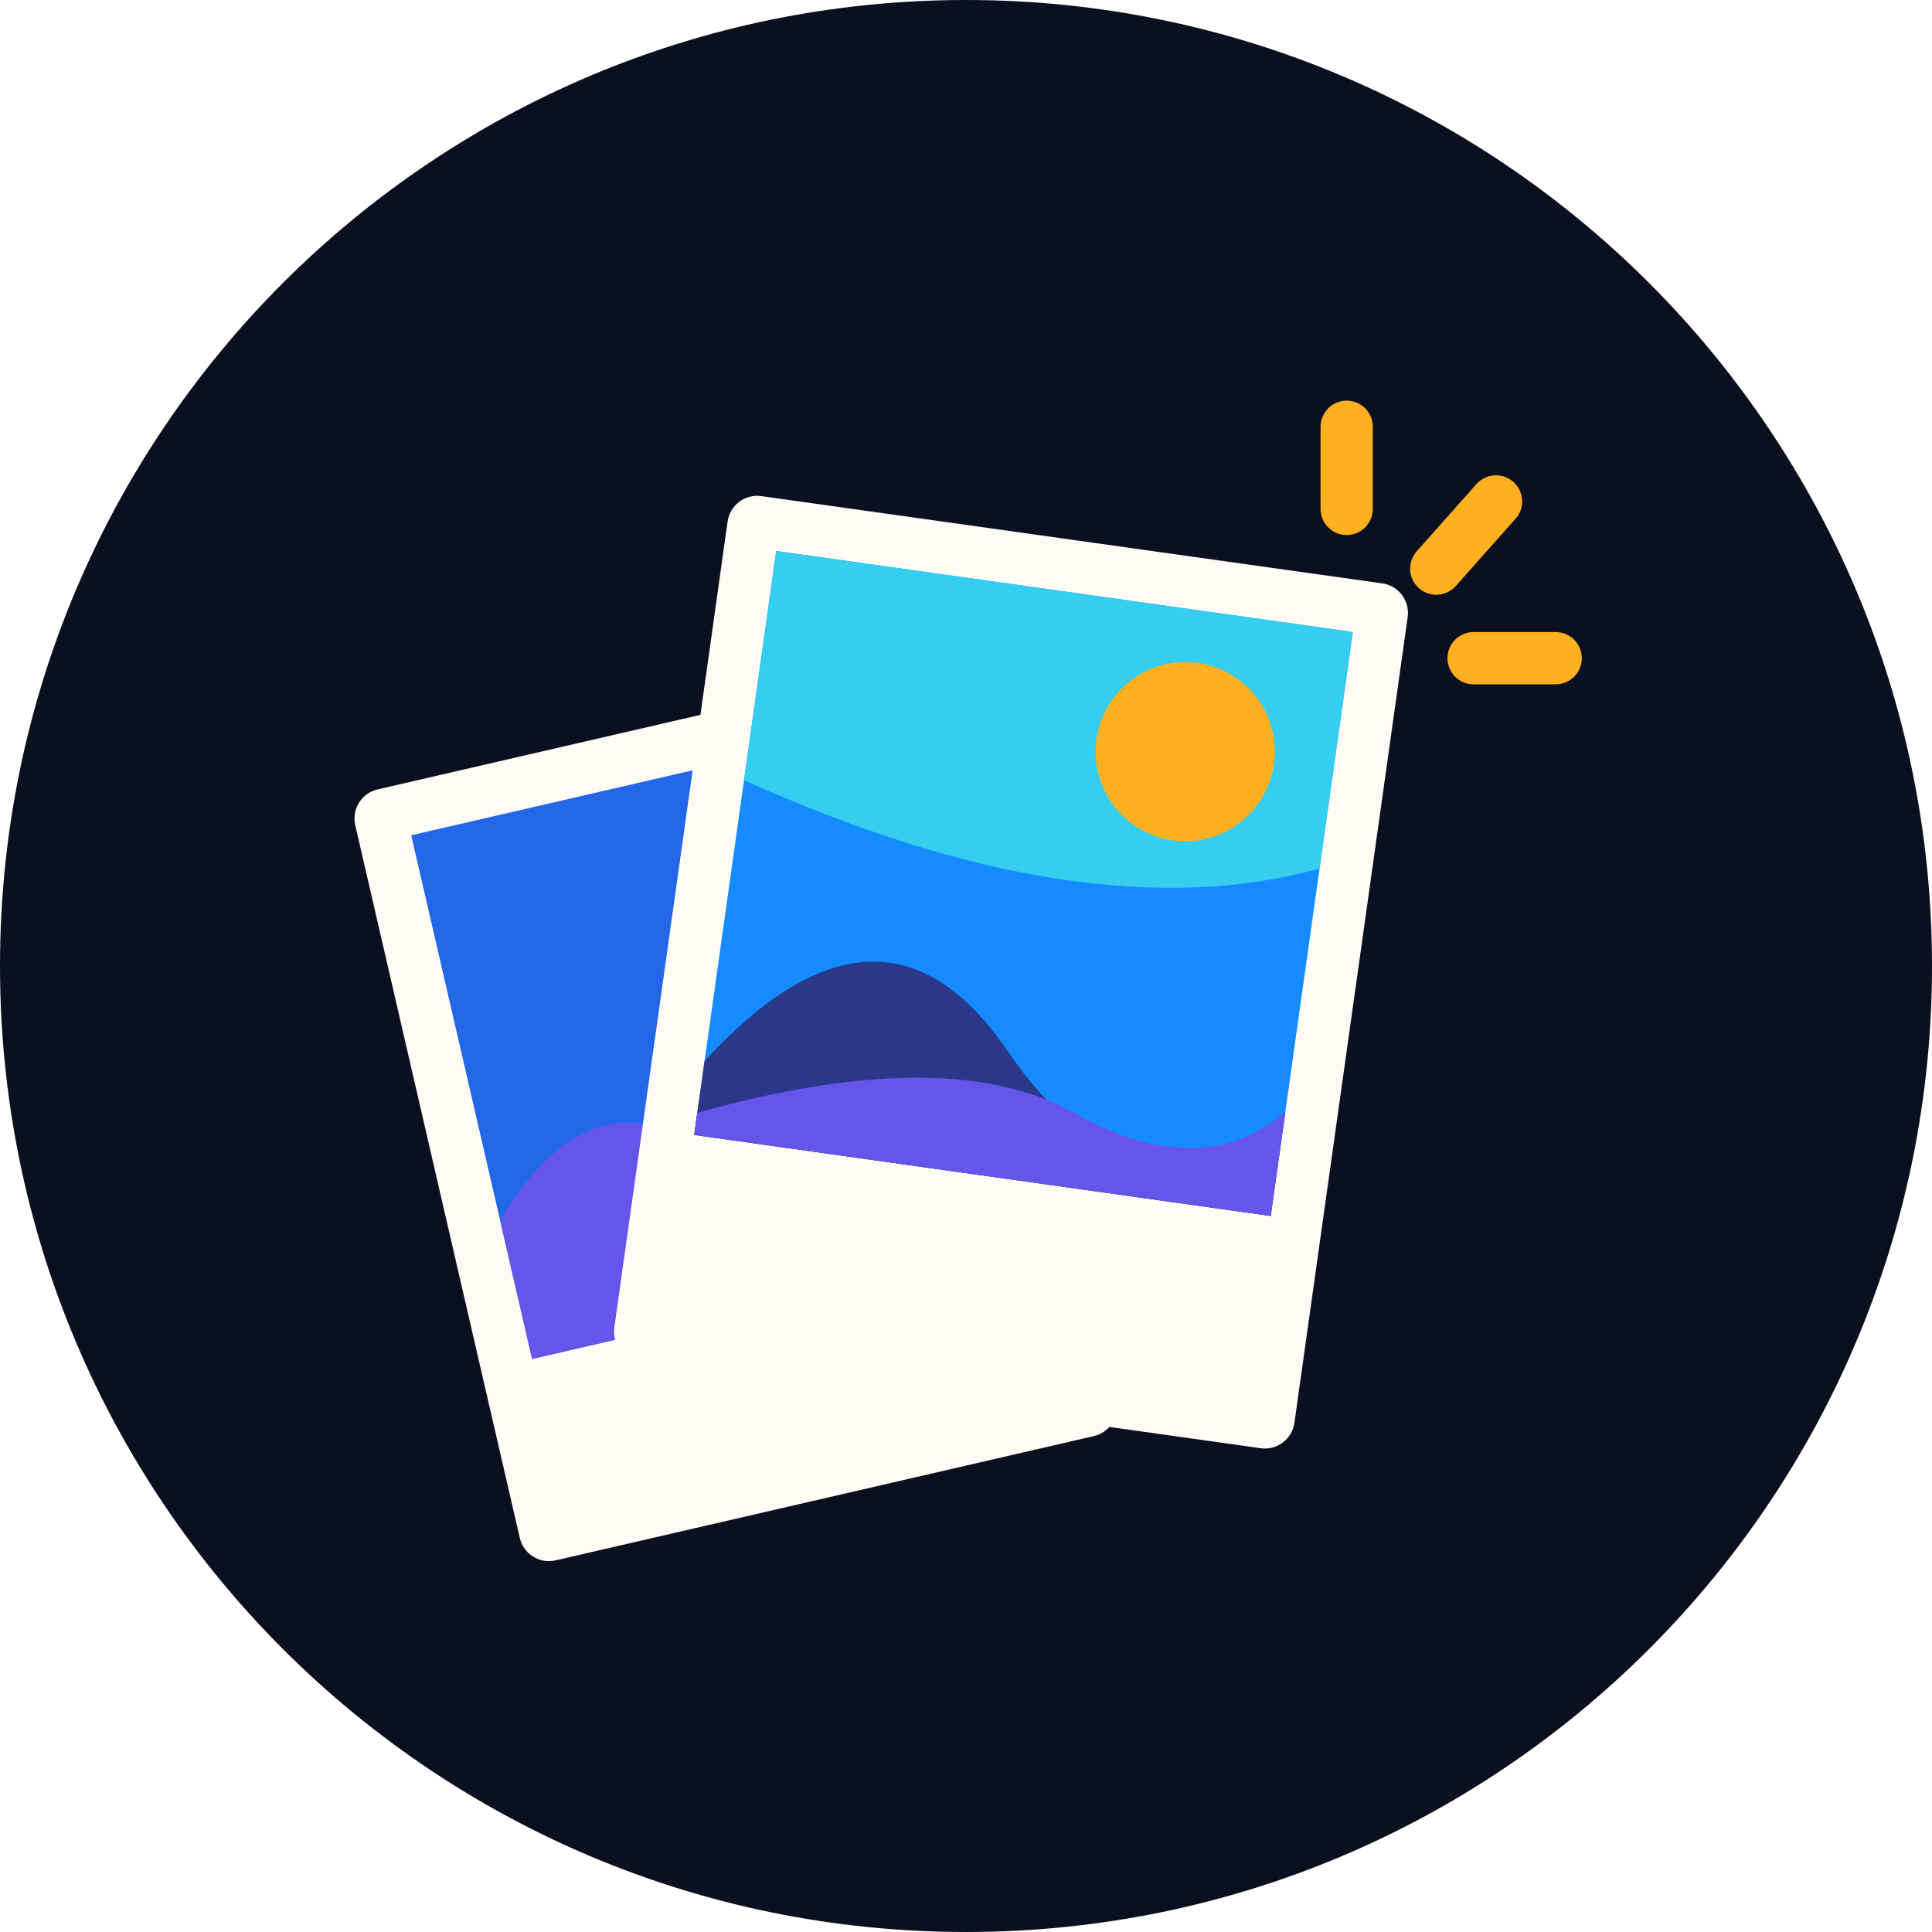
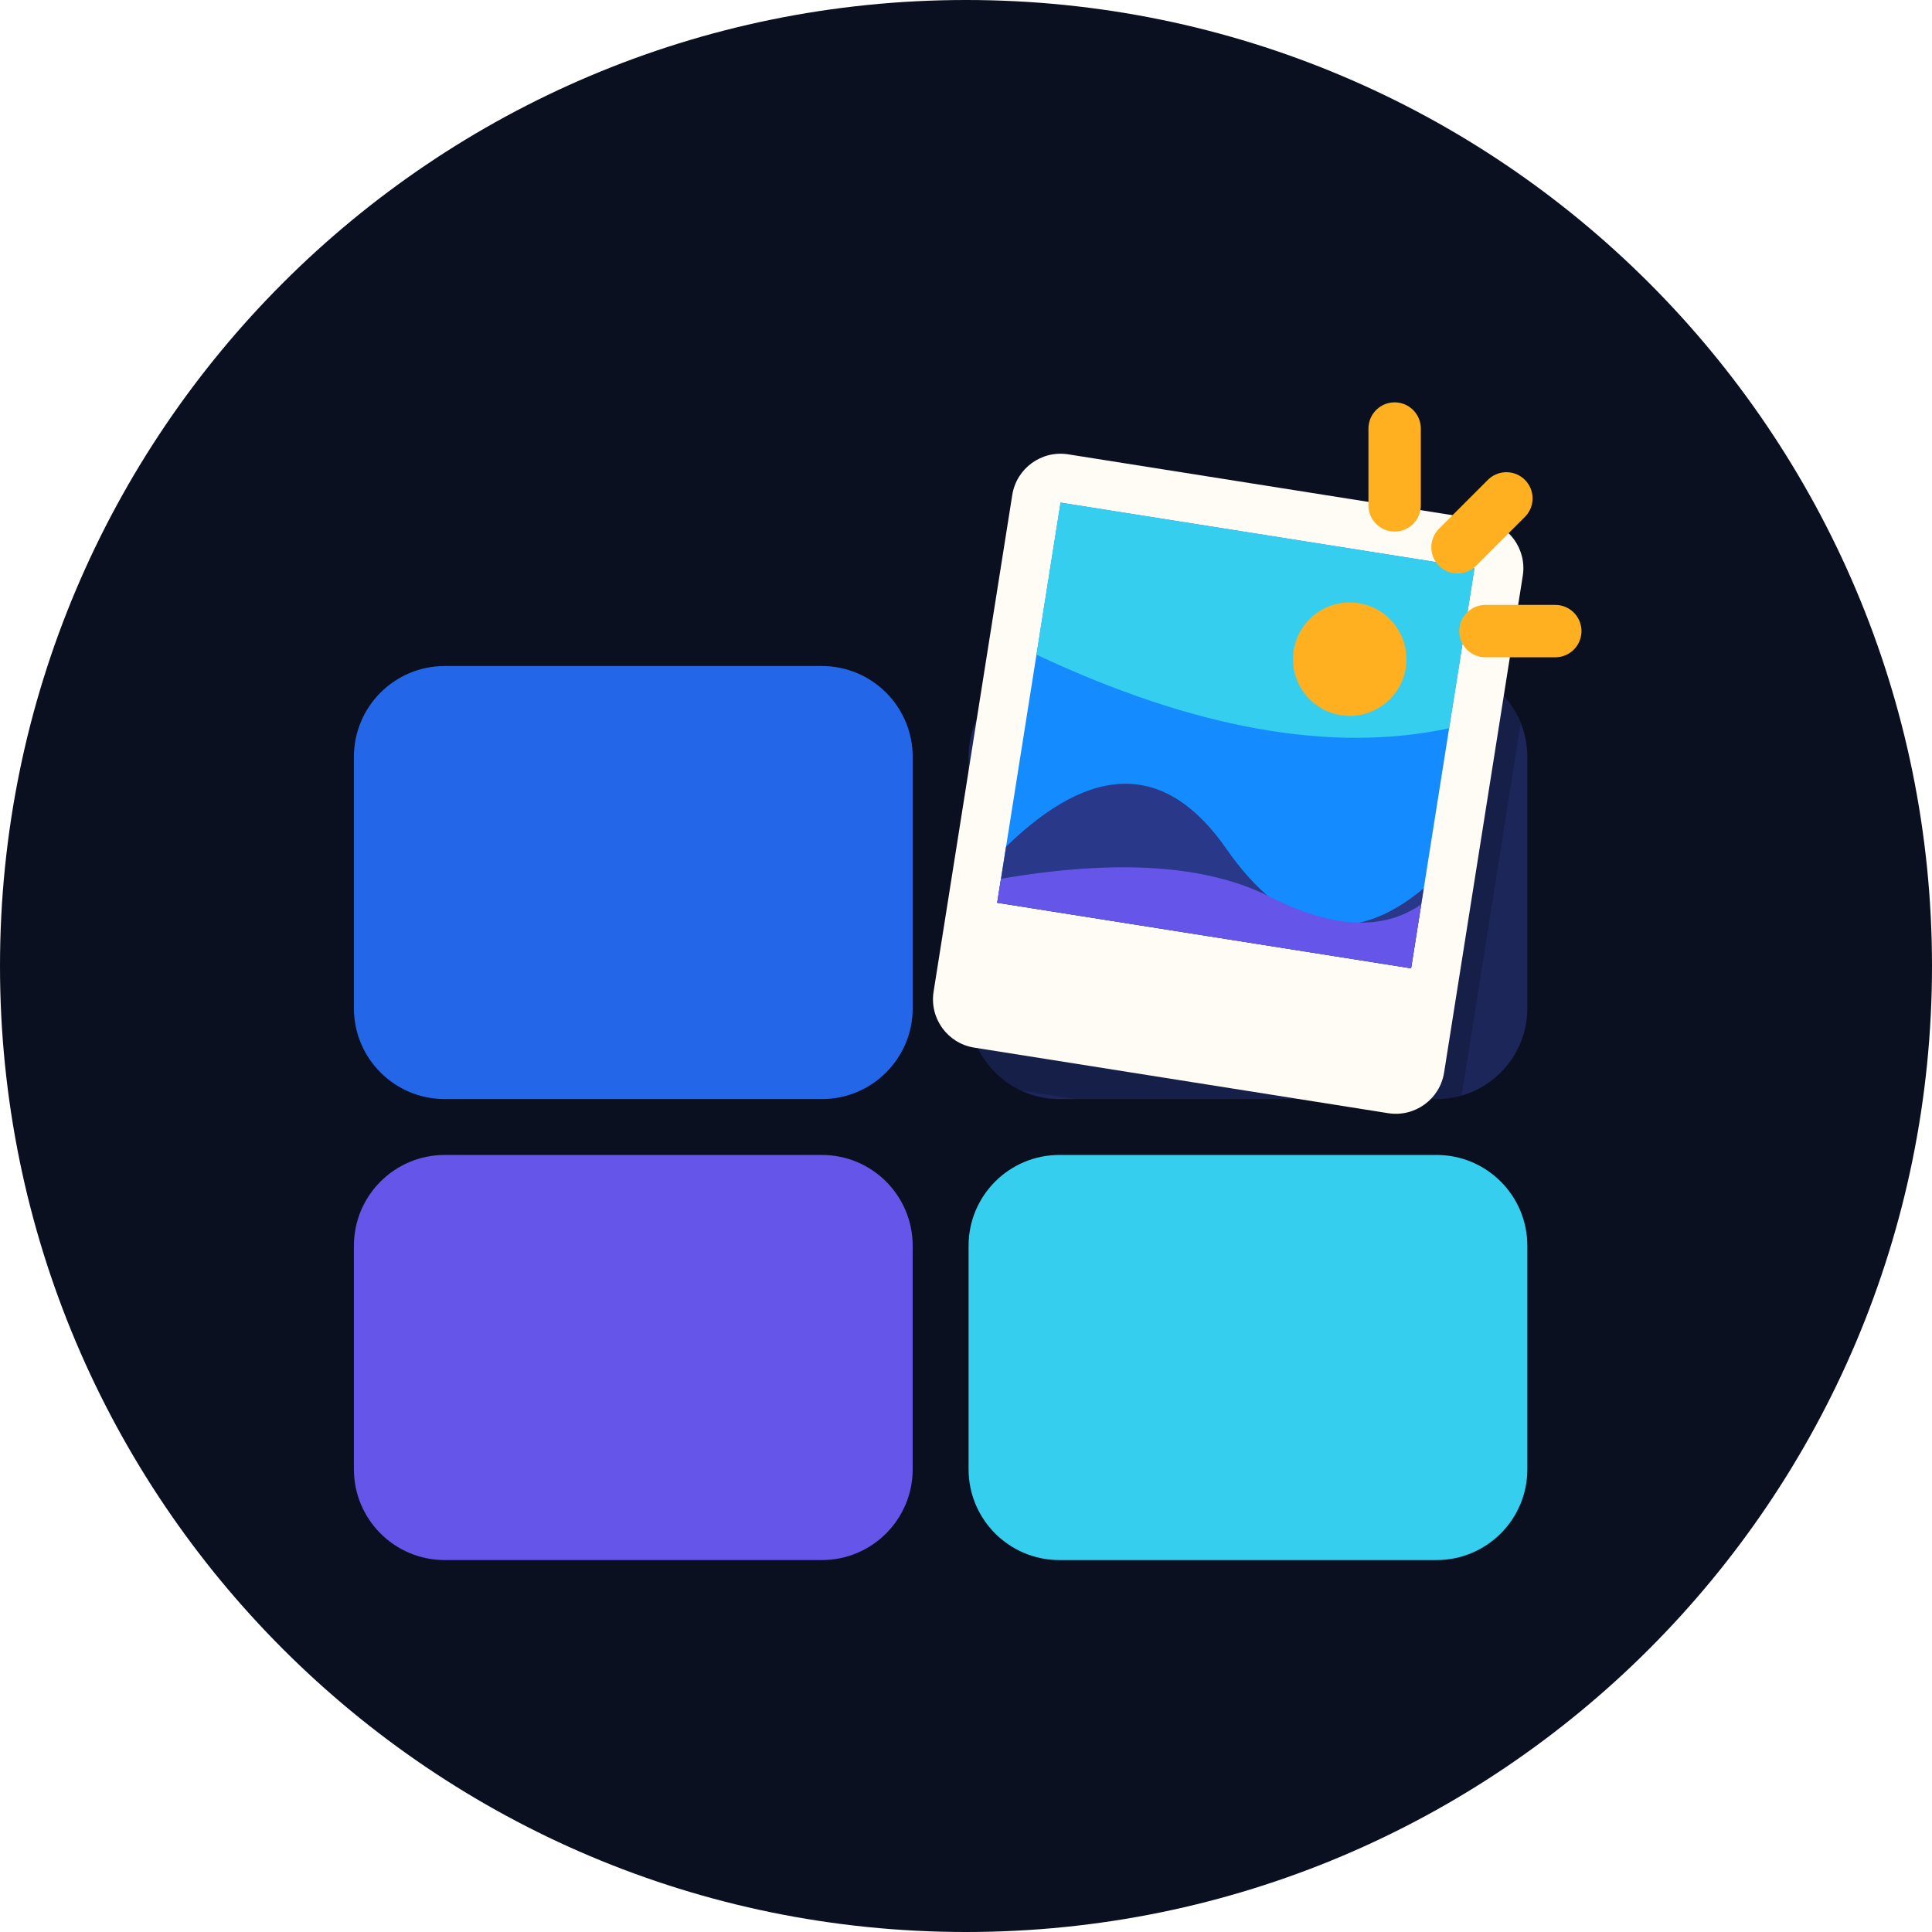
<svg xmlns="http://www.w3.org/2000/svg" width="192" height="192" viewBox="0 0 192 192">
  <defs>
    <clipPath id="r">
      <circle cx="96.0" cy="96.0" r="96.0" />
    </clipPath>
  </defs>
  <g clip-path="url(#r)">
    <rect x="0" y="0" width="192" height="192" rx="0" class="canvas" fill="#0B1020" />
    <g transform="translate(30.72 36.48) scale(0.7418182)">
-       <g transform="rotate(-13 60 90)">
-         <rect x="14" y="46" width="82" height="106" rx="4" fill="#FFFCF5" />
-         <rect x="21" y="53" width="68" height="72" rx="0" fill="#2367E8" />
-         <path d="M21 106Q38 88 52 105T89 108V125H21Z" fill="#6555E8" />
+       <g transform="translate(0.386 11.977) scale(0.93572)">
+         <rect x="6" y="30" width="80" height="62" rx="13" fill="#2367E8" />
+         <rect x="6" y="100" width="80" height="58" rx="13" fill="#6555E8" />
+         <rect x="94" y="100" width="80" height="58" rx="13" fill="#35CEEF" />
+         <rect x="94" y="30" width="80" height="62" rx="13" fill="#293888" opacity=".55" />
+         <g transform="rotate(9 132 48)">
+           <rect x="97" y="9" width="74" height="86" rx="7" fill="#0B1020" opacity=".32" />
+           <rect x="94" y="4" width="74" height="86" rx="7" fill="#FFFCF5" />
+           <rect x="101" y="11" width="60" height="58" fill="#148CFF" />
+           <path d="M101 11H161V34.2Q137 43.48 101 33.04Z" fill="#35CEEF" />
+           <path d="M101 60.88Q116.6 40 132.2 56.24T161 57.4V69H101Z" fill="#293888" />
+           <path d="M101 65.52Q125 57.4 139.4 62.04T161 59.72V69H101Z" fill="#6555E8" />
+           <circle cx="145.4" cy="26.66" r="8.12" fill="#FFB020" />
+         </g>
+         <path d="M155 -4V7M171 6L164 13M178 25H168" stroke="#FFB020" stroke-width="7.5" stroke-linecap="round" fill="none" />
      </g>
-       <g transform="rotate(8 90 81)">
-         <rect x="48" y="22" width="92" height="117" rx="4" fill="#FFFCF5" />
-         <rect x="55" y="29" width="78" height="79" rx="0" fill="#148CFF" />
-         <path d="M55 29H133V61Q103 74 55 60Z" fill="#35CEEF" />
-         <path d="M55 98Q75 69 95 91T133 94V108H55Z" fill="#293888" />
-         <path d="M55 105Q87 91 105 98T133 94V108H55Z" fill="#6555E8" />
-         <circle cx="113" cy="48" r="12" fill="#FFB020" />
-       </g>
-       <path d="M139 8V19M159 18L151 27M167 39H156" stroke="#FFB020" stroke-width="7" stroke-linecap="round" />
    </g>
  </g>
</svg>
